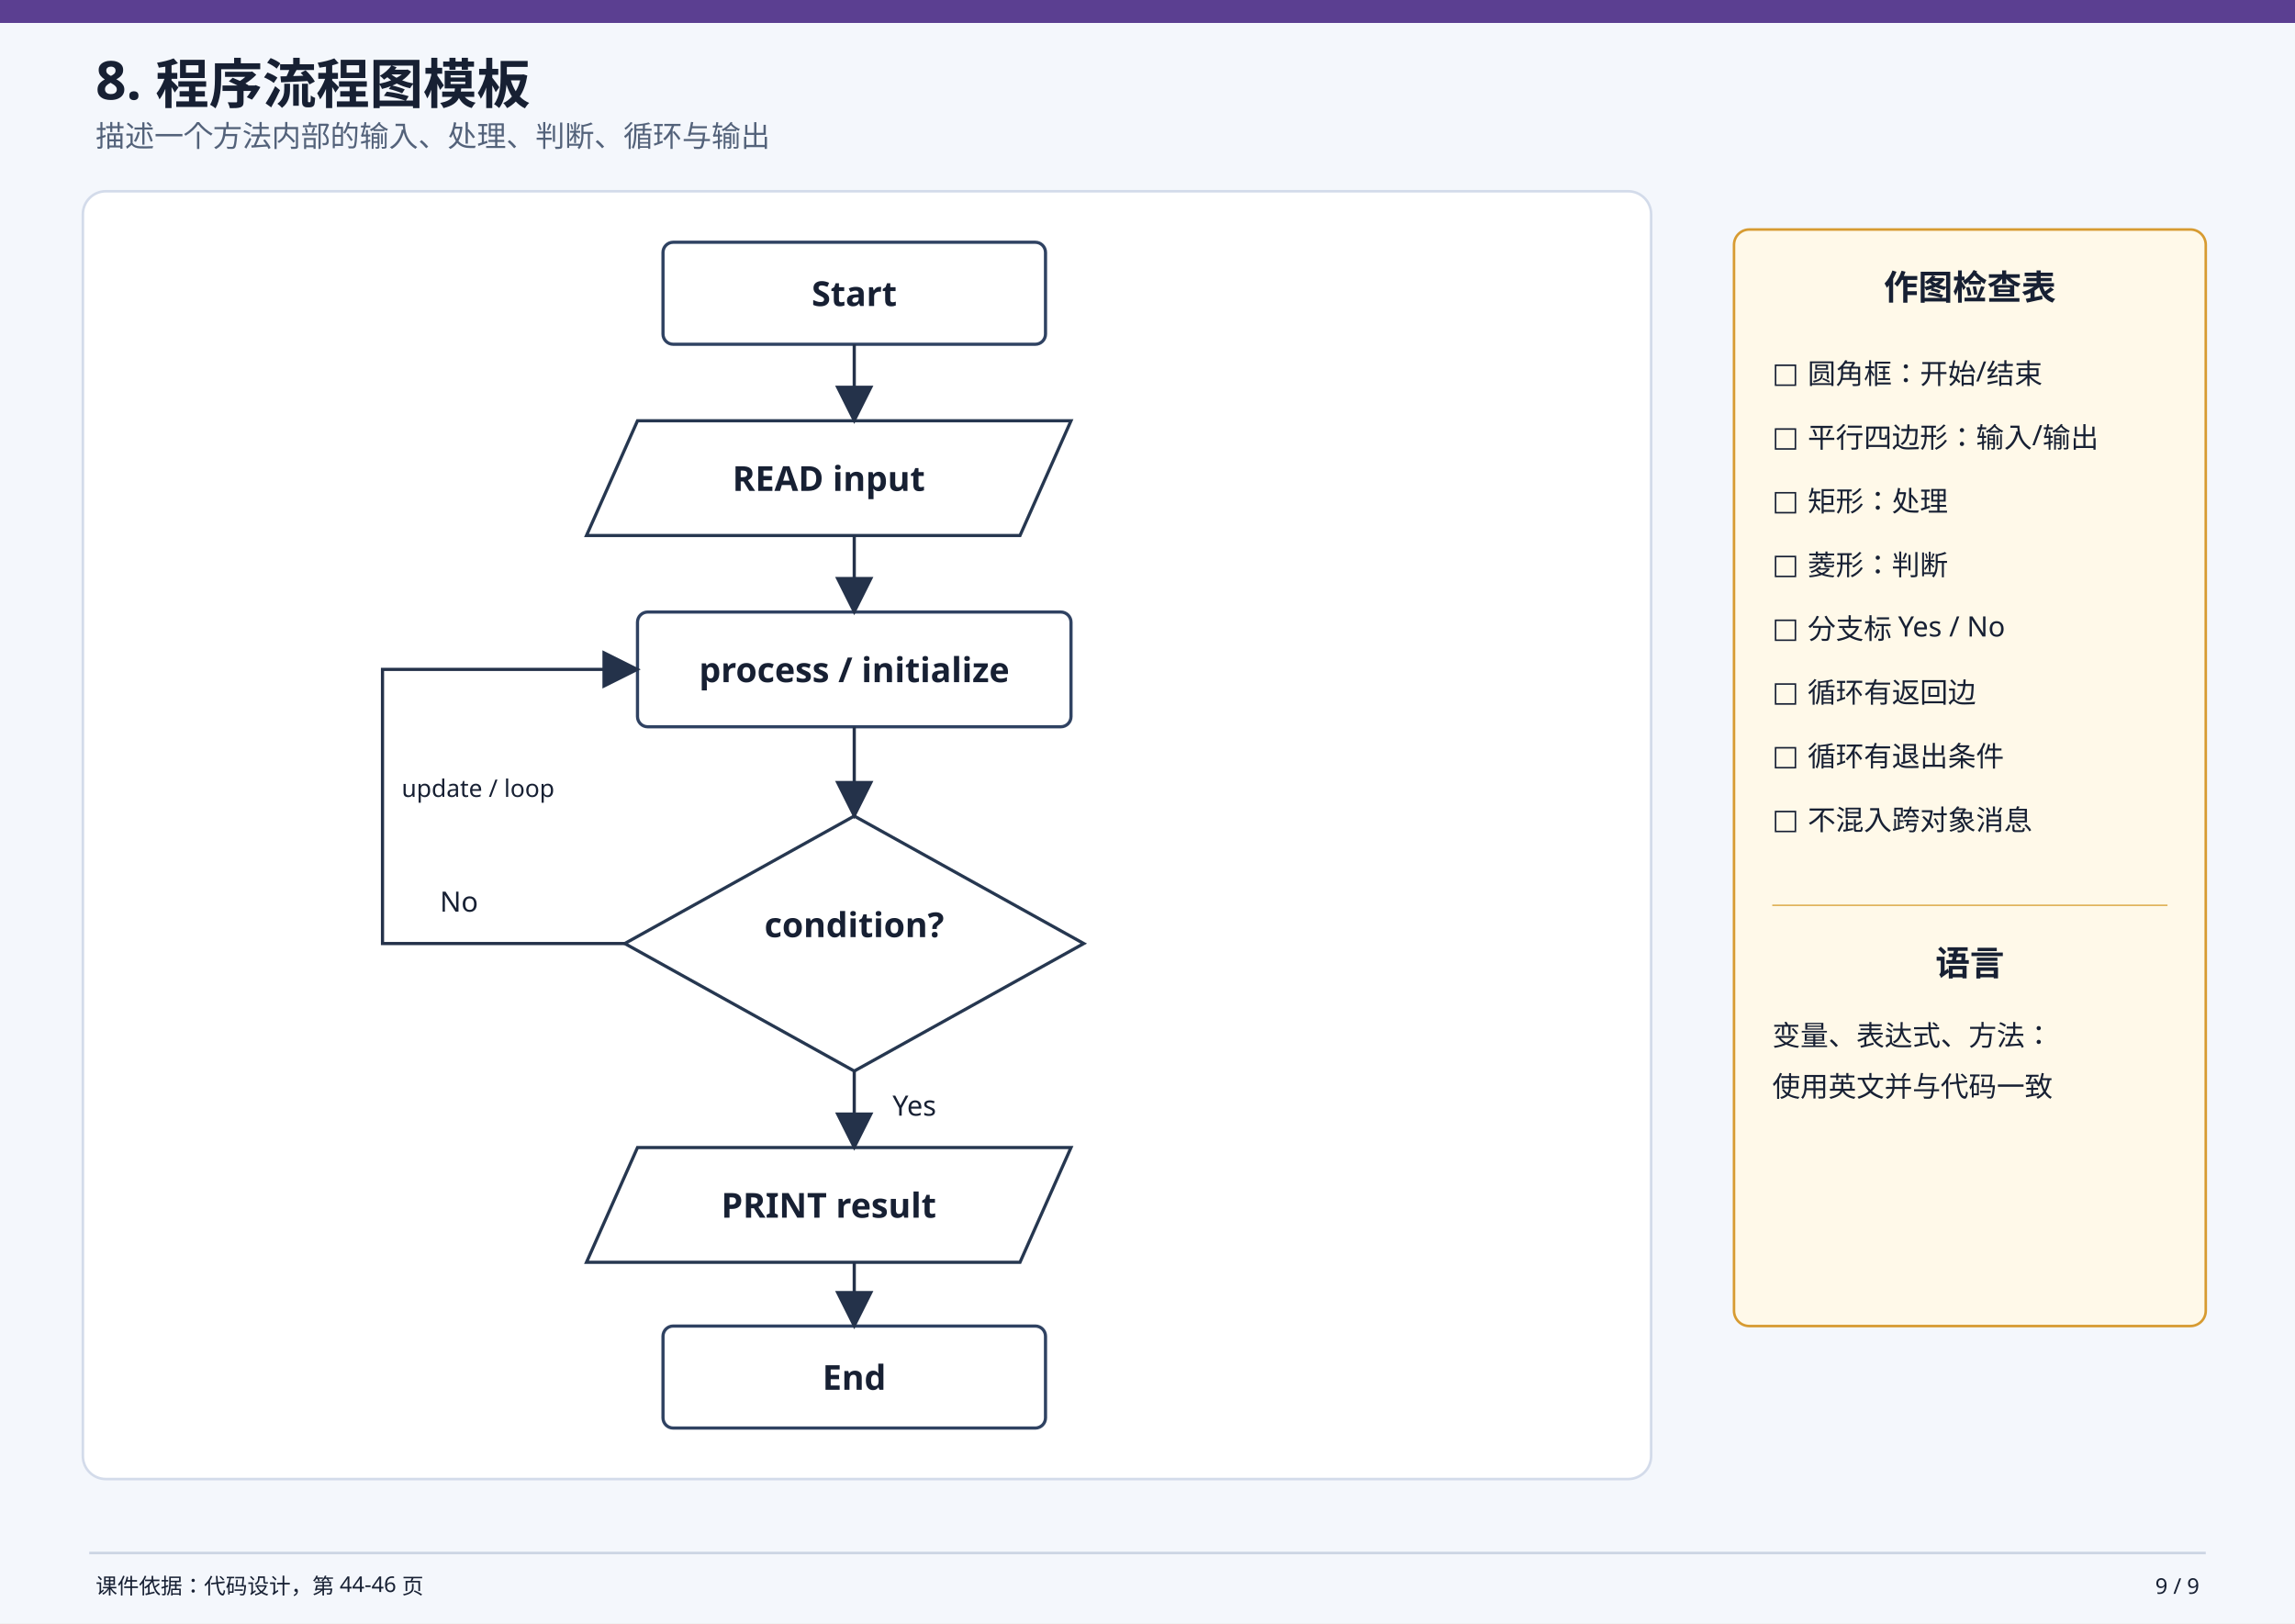
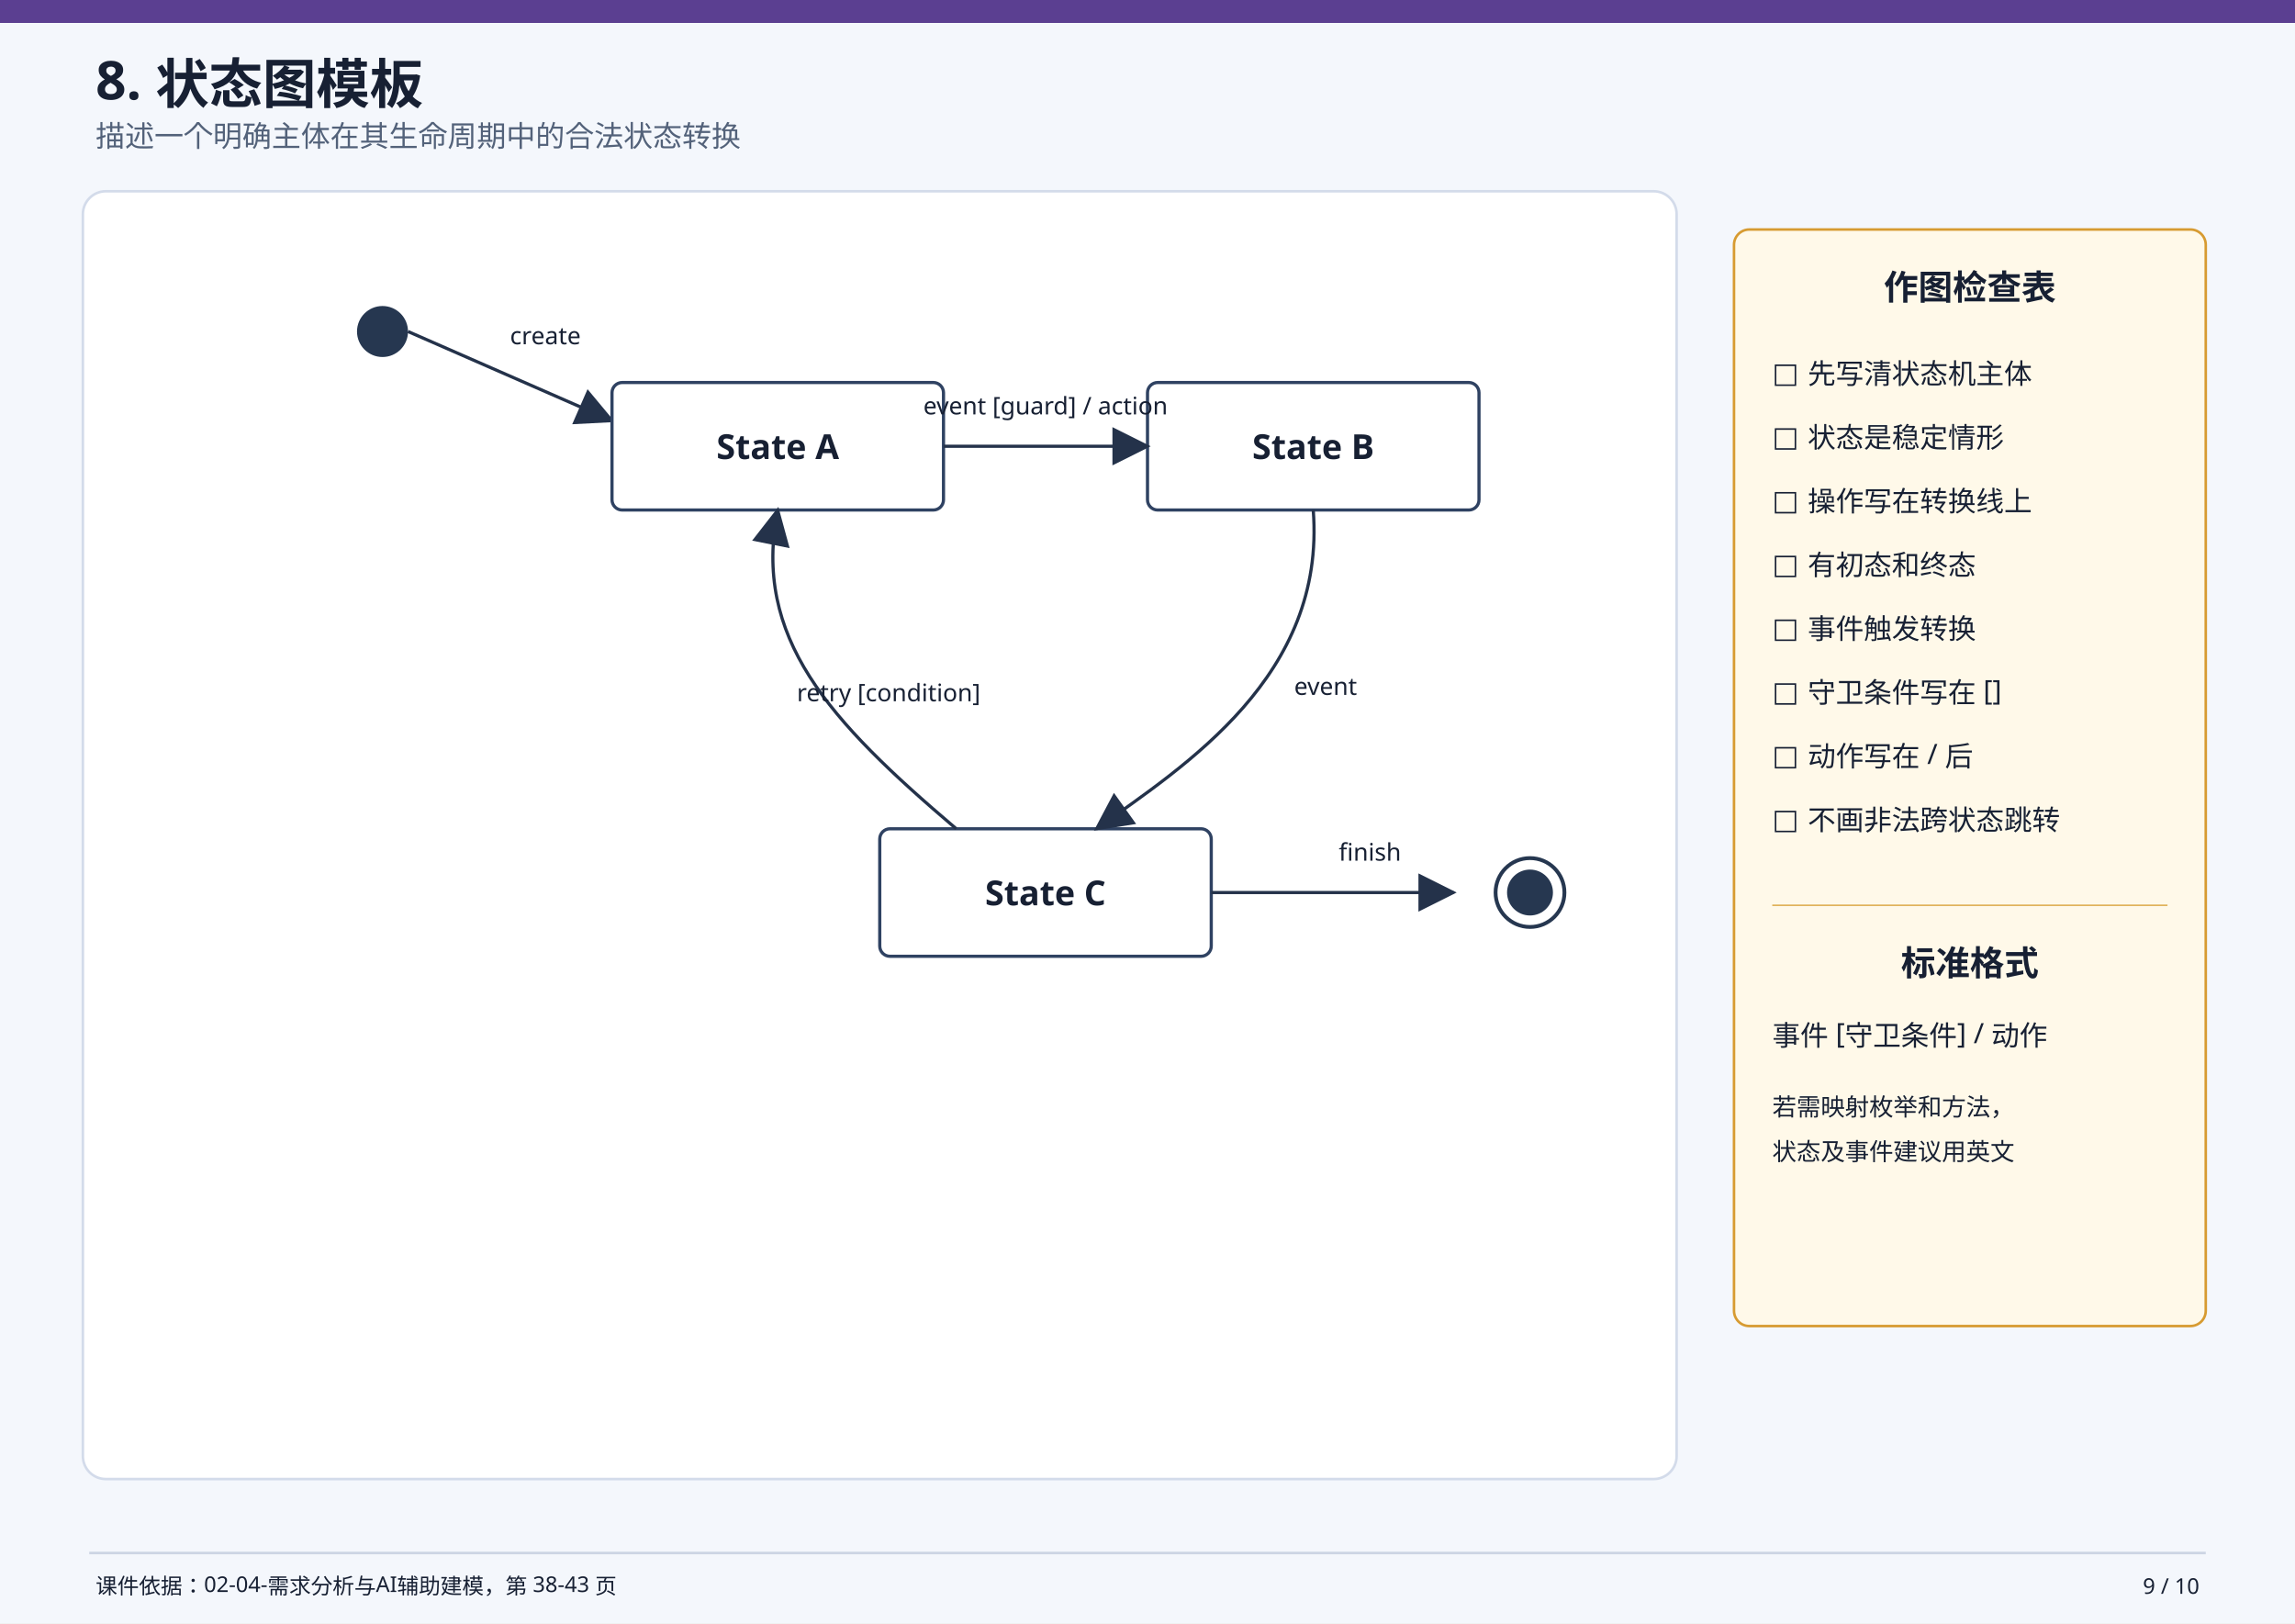
<svg xmlns="http://www.w3.org/2000/svg" width="1800" height="1273" viewBox="0 0 1800 1273">
  <defs>
    <marker id="solid" markerWidth="12" markerHeight="12" refX="11" refY="6" orient="auto">
      <path d="M0,0 L12,6 L0,12 Z" fill="#24324a" />
    </marker>
    <marker id="open" markerWidth="12" markerHeight="12" refX="11" refY="6" orient="auto">
      <path d="M1,1 L11,6 L1,11" fill="none" stroke="#24324a" stroke-width="1.8" />
    </marker>
    <marker id="triangle" markerWidth="16" markerHeight="16" refX="14" refY="8" orient="auto">
      <path d="M1,1 L15,8 L1,15 Z" fill="#fff" stroke="#6f42a0" stroke-width="1.8" />
    </marker>
    <style>
    text{font-family:"PingFang SC","Microsoft YaHei",sans-serif;fill:#172033}
    .title{font-size:42px;font-weight:800}.sub{font-size:23px;fill:#53627a}.h{font-size:27px;font-weight:700}.t{font-size:22px}.s{font-size:19px}.tiny{font-size:17px}
    .panel{fill:#fff;stroke:#d3dbea;stroke-width:2;rx:18}.node{fill:#fff;stroke:#2f4262;stroke-width:2.5;rx:8}.accent{fill:#e6eefb;stroke:#2f4262;stroke-width:2.5}
    .call{fill:none;stroke:#24324a;stroke-width:2.5;marker-end:url(#solid)}.ret{fill:none;stroke:#465773;stroke-width:2.2;stroke-dasharray:9 7;marker-end:url(#open)}
    .dep{fill:none;stroke:#314b70;stroke-width:2.2;stroke-dasharray:9 7;marker-end:url(#open)}.realize,.inherit{fill:none;stroke:#6f42a0;stroke-width:2.3;stroke-dasharray:9 7;marker-end:url(#triangle)}
    .line{fill:none;stroke:#3f506a;stroke-width:2.2}.dash{fill:none;stroke:#65728a;stroke-width:2;stroke-dasharray:9 8}
    .note{fill:#fff9e9;stroke:#d79b31;stroke-width:2;rx:12}.good{fill:#eef8f1;stroke:#4b8b5b;stroke-width:2;rx:12}
  </style>
  </defs>
  <rect width="1800" height="1273" fill="#f4f7fc" />
  <rect x="0" y="0" width="1800" height="18" fill="#5b3f91" />
-   <text class="title" x="75" y="78">8. 程序流程图模板</text>
-   <text class="sub" x="75" y="115">描述一个方法内部的输入、处理、判断、循环与输出</text>
-   <rect class="panel" x="65" y="150" width="1230" height="1010" />
-   <rect class="node" x="520" y="190" width="300" height="80" rx="40" />
-   <text class="h" x="670" y="240" text-anchor="middle">Start</text>
-   <polygon points="500,330 840,330 800,420 460,420" fill="#fff" stroke="#263750" stroke-width="2.5" />
-   <text class="h" x="650" y="385" text-anchor="middle">READ input</text>
-   <rect class="node" x="500" y="480" width="340" height="90" />
-   <text class="h" x="670" y="535" text-anchor="middle">process / initialize</text>
-   <polygon points="670,640 850,740 670,840 490,740" fill="#fff" stroke="#263750" stroke-width="2.5" />
-   <text class="h" x="670" y="735" text-anchor="middle">condition?</text>
-   <polygon points="500,900 840,900 800,990 460,990" fill="#fff" stroke="#263750" stroke-width="2.5" />
-   <text class="h" x="650" y="955" text-anchor="middle">PRINT result</text>
-   <rect class="node" x="520" y="1040" width="300" height="80" rx="40" />
-   <text class="h" x="670" y="1090" text-anchor="middle">End</text>
-   <line class="call" x1="670" y1="270" x2="670" y2="330" />
-   <line class="call" x1="670" y1="420" x2="670" y2="480" />
-   <line class="call" x1="670" y1="570" x2="670" y2="640" />
-   <line class="call" x1="670" y1="840" x2="670" y2="900" />
-   <text class="t" x="700" y="875">Yes</text>
-   <line class="call" x1="670" y1="990" x2="670" y2="1040" />
-   <path class="call" d="M490,740 L300,740 L300,525 L500,525" />
-   <text class="t" x="345" y="715">No</text>
-   <text class="s" x="315" y="625">update / loop</text>
+   <text class="title" x="75" y="78">8. 状态图模板</text>
+   <text class="sub" x="75" y="115">描述一个明确主体在其生命周期中的合法状态转换</text>
+   <rect class="panel" x="65" y="150" width="1250" height="1010" />
+   <circle cx="300" cy="260" r="20" fill="#263750" />
+   <line class="call" x1="320" y1="260" x2="480" y2="330" />
+   <text class="s" x="400" y="270">create</text>
+   <rect class="node" x="480" y="300" width="260" height="100" />
+   <text class="h" x="610" y="360" text-anchor="middle">State A</text>
+   <rect class="node" x="900" y="300" width="260" height="100" />
+   <text class="h" x="1030" y="360" text-anchor="middle">State B</text>
+   <rect class="node" x="690" y="650" width="260" height="100" />
+   <text class="h" x="820" y="710" text-anchor="middle">State C</text>
+   <path class="call" d="M740,350 L900,350" />
+   <text class="s" x="820" y="325" text-anchor="middle">event [guard] / action</text>
+   <path class="call" d="M1030,400 C1040,530 930,600 860,650" />
+   <text class="s" x="1015" y="545">event</text>
+   <path class="call" d="M750,650 C650,565 590,500 610,400" />
+   <text class="s" x="625" y="550">retry [condition]</text>
+   <path class="call" d="M950,700 L1140,700" />
+   <circle cx="1200" cy="700" r="27" fill="none" stroke="#263750" stroke-width="3" />
+   <circle cx="1200" cy="700" r="18" fill="#263750" />
+   <text class="s" x="1050" y="675">finish</text>
  <rect class="note" x="1360" y="180" width="370" height="860" />
  <text class="h" x="1545" y="235" text-anchor="middle">作图检查表</text>
-   <text class="t" x="1390" y="300">□ 圆角框：开始/结束</text>
-   <text class="t" x="1390" y="350">□ 平行四边形：输入/输出</text>
-   <text class="t" x="1390" y="400">□ 矩形：处理</text>
-   <text class="t" x="1390" y="450">□ 菱形：判断</text>
-   <text class="t" x="1390" y="500">□ 分支标 Yes / No</text>
-   <text class="t" x="1390" y="550">□ 循环有返回边</text>
-   <text class="t" x="1390" y="600">□ 循环有退出条件</text>
-   <text class="t" x="1390" y="650">□ 不混入跨对象消息</text>
+   <text class="t" x="1390" y="300">□ 先写清状态机主体</text>
+   <text class="t" x="1390" y="350">□ 状态是稳定情形</text>
+   <text class="t" x="1390" y="400">□ 操作写在转换线上</text>
+   <text class="t" x="1390" y="450">□ 有初态和终态</text>
+   <text class="t" x="1390" y="500">□ 事件触发转换</text>
+   <text class="t" x="1390" y="550">□ 守卫条件写在 []</text>
+   <text class="t" x="1390" y="600">□ 动作写在 / 后</text>
+   <text class="t" x="1390" y="650">□ 不画非法跨状态跳转</text>
  <line x1="1390" y1="710" x2="1700" y2="710" stroke="#d9a23a" />
-   <text class="h" x="1545" y="765" text-anchor="middle">语言</text>
-   <text class="t" x="1390" y="820">变量、表达式、方法：</text>
-   <text class="t" x="1390" y="860">使用英文并与代码一致</text>
+   <text class="h" x="1545" y="765" text-anchor="middle">标准格式</text>
+   <text class="t" x="1390" y="820">事件 [守卫条件] / 动作</text>
+   <text class="s" x="1390" y="875">若需映射枚举和方法，</text>
+   <text class="s" x="1390" y="910">状态及事件建议用英文</text>
  <line x1="70" y1="1218" x2="1730" y2="1218" stroke="#ccd5e4" stroke-width="2" />
-   <text class="tiny" x="75" y="1250">课件依据：代码设计，第 44-46 页</text>
-   <text class="tiny" x="1725" y="1250" text-anchor="end">9 / 9</text>
+   <text class="tiny" x="75" y="1250">课件依据：02-04-需求分析与AI辅助建模，第 38-43 页</text>
+   <text class="tiny" x="1725" y="1250" text-anchor="end">9 / 10</text>
</svg>
